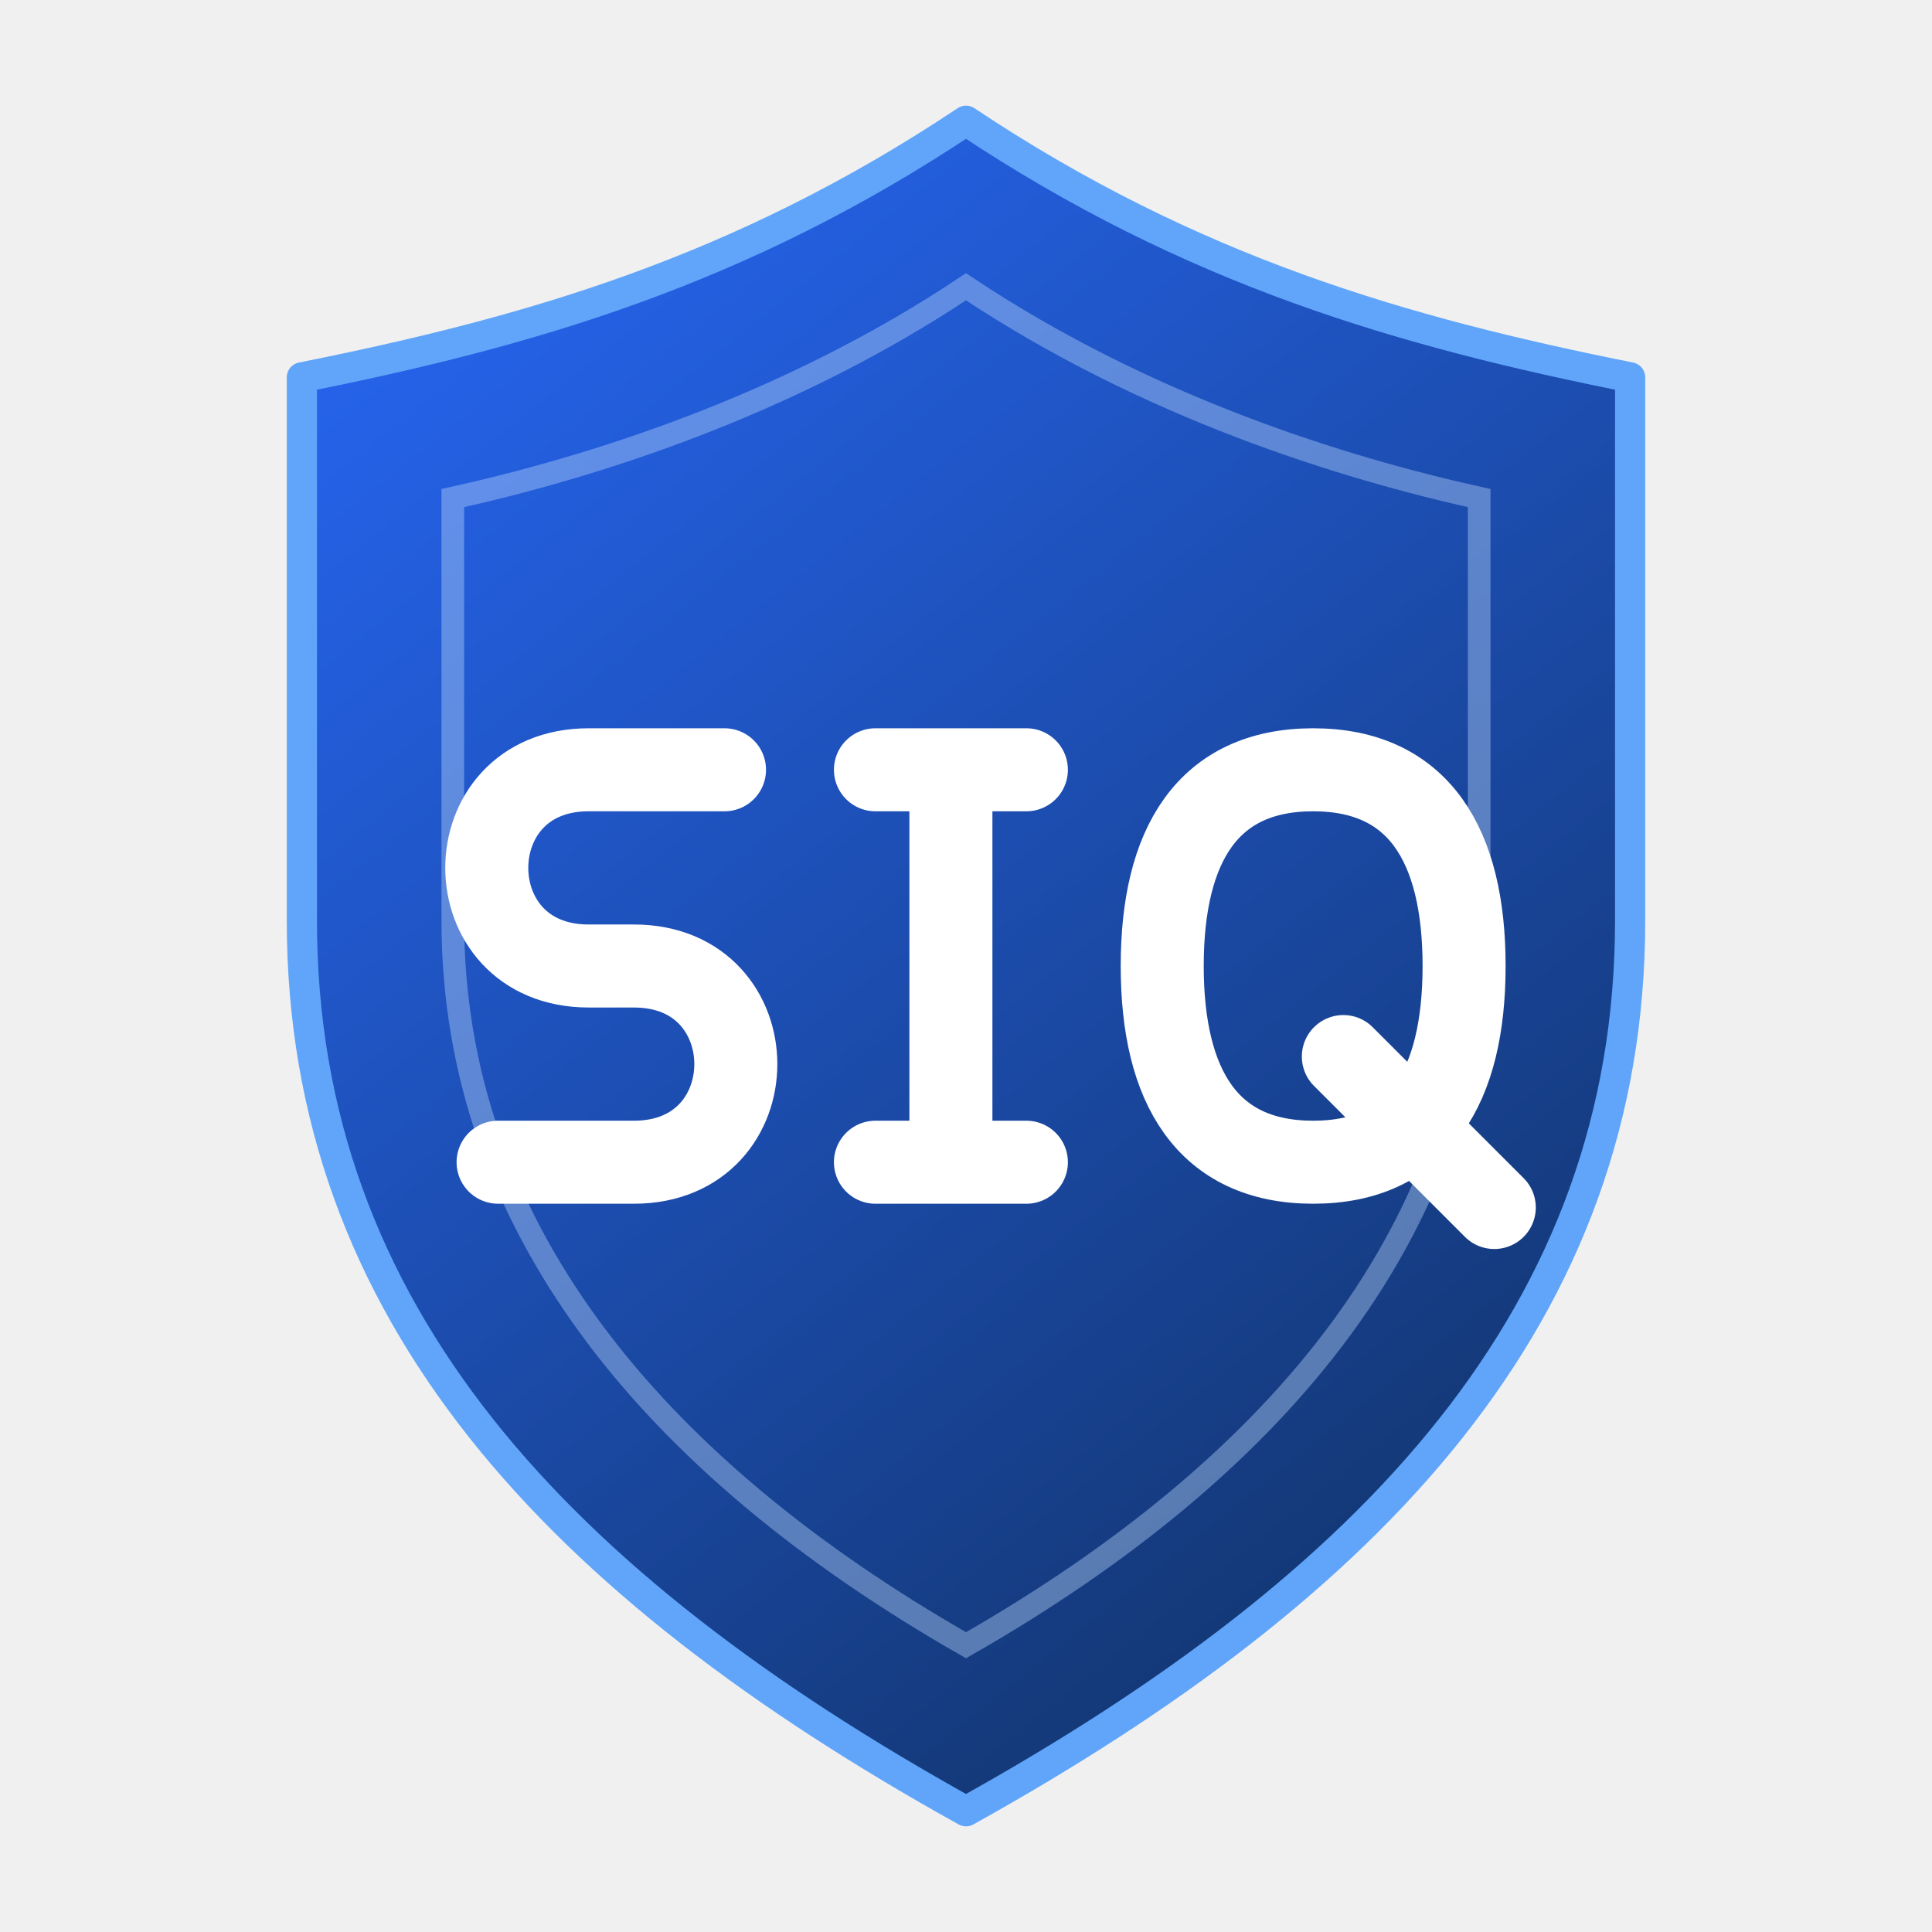
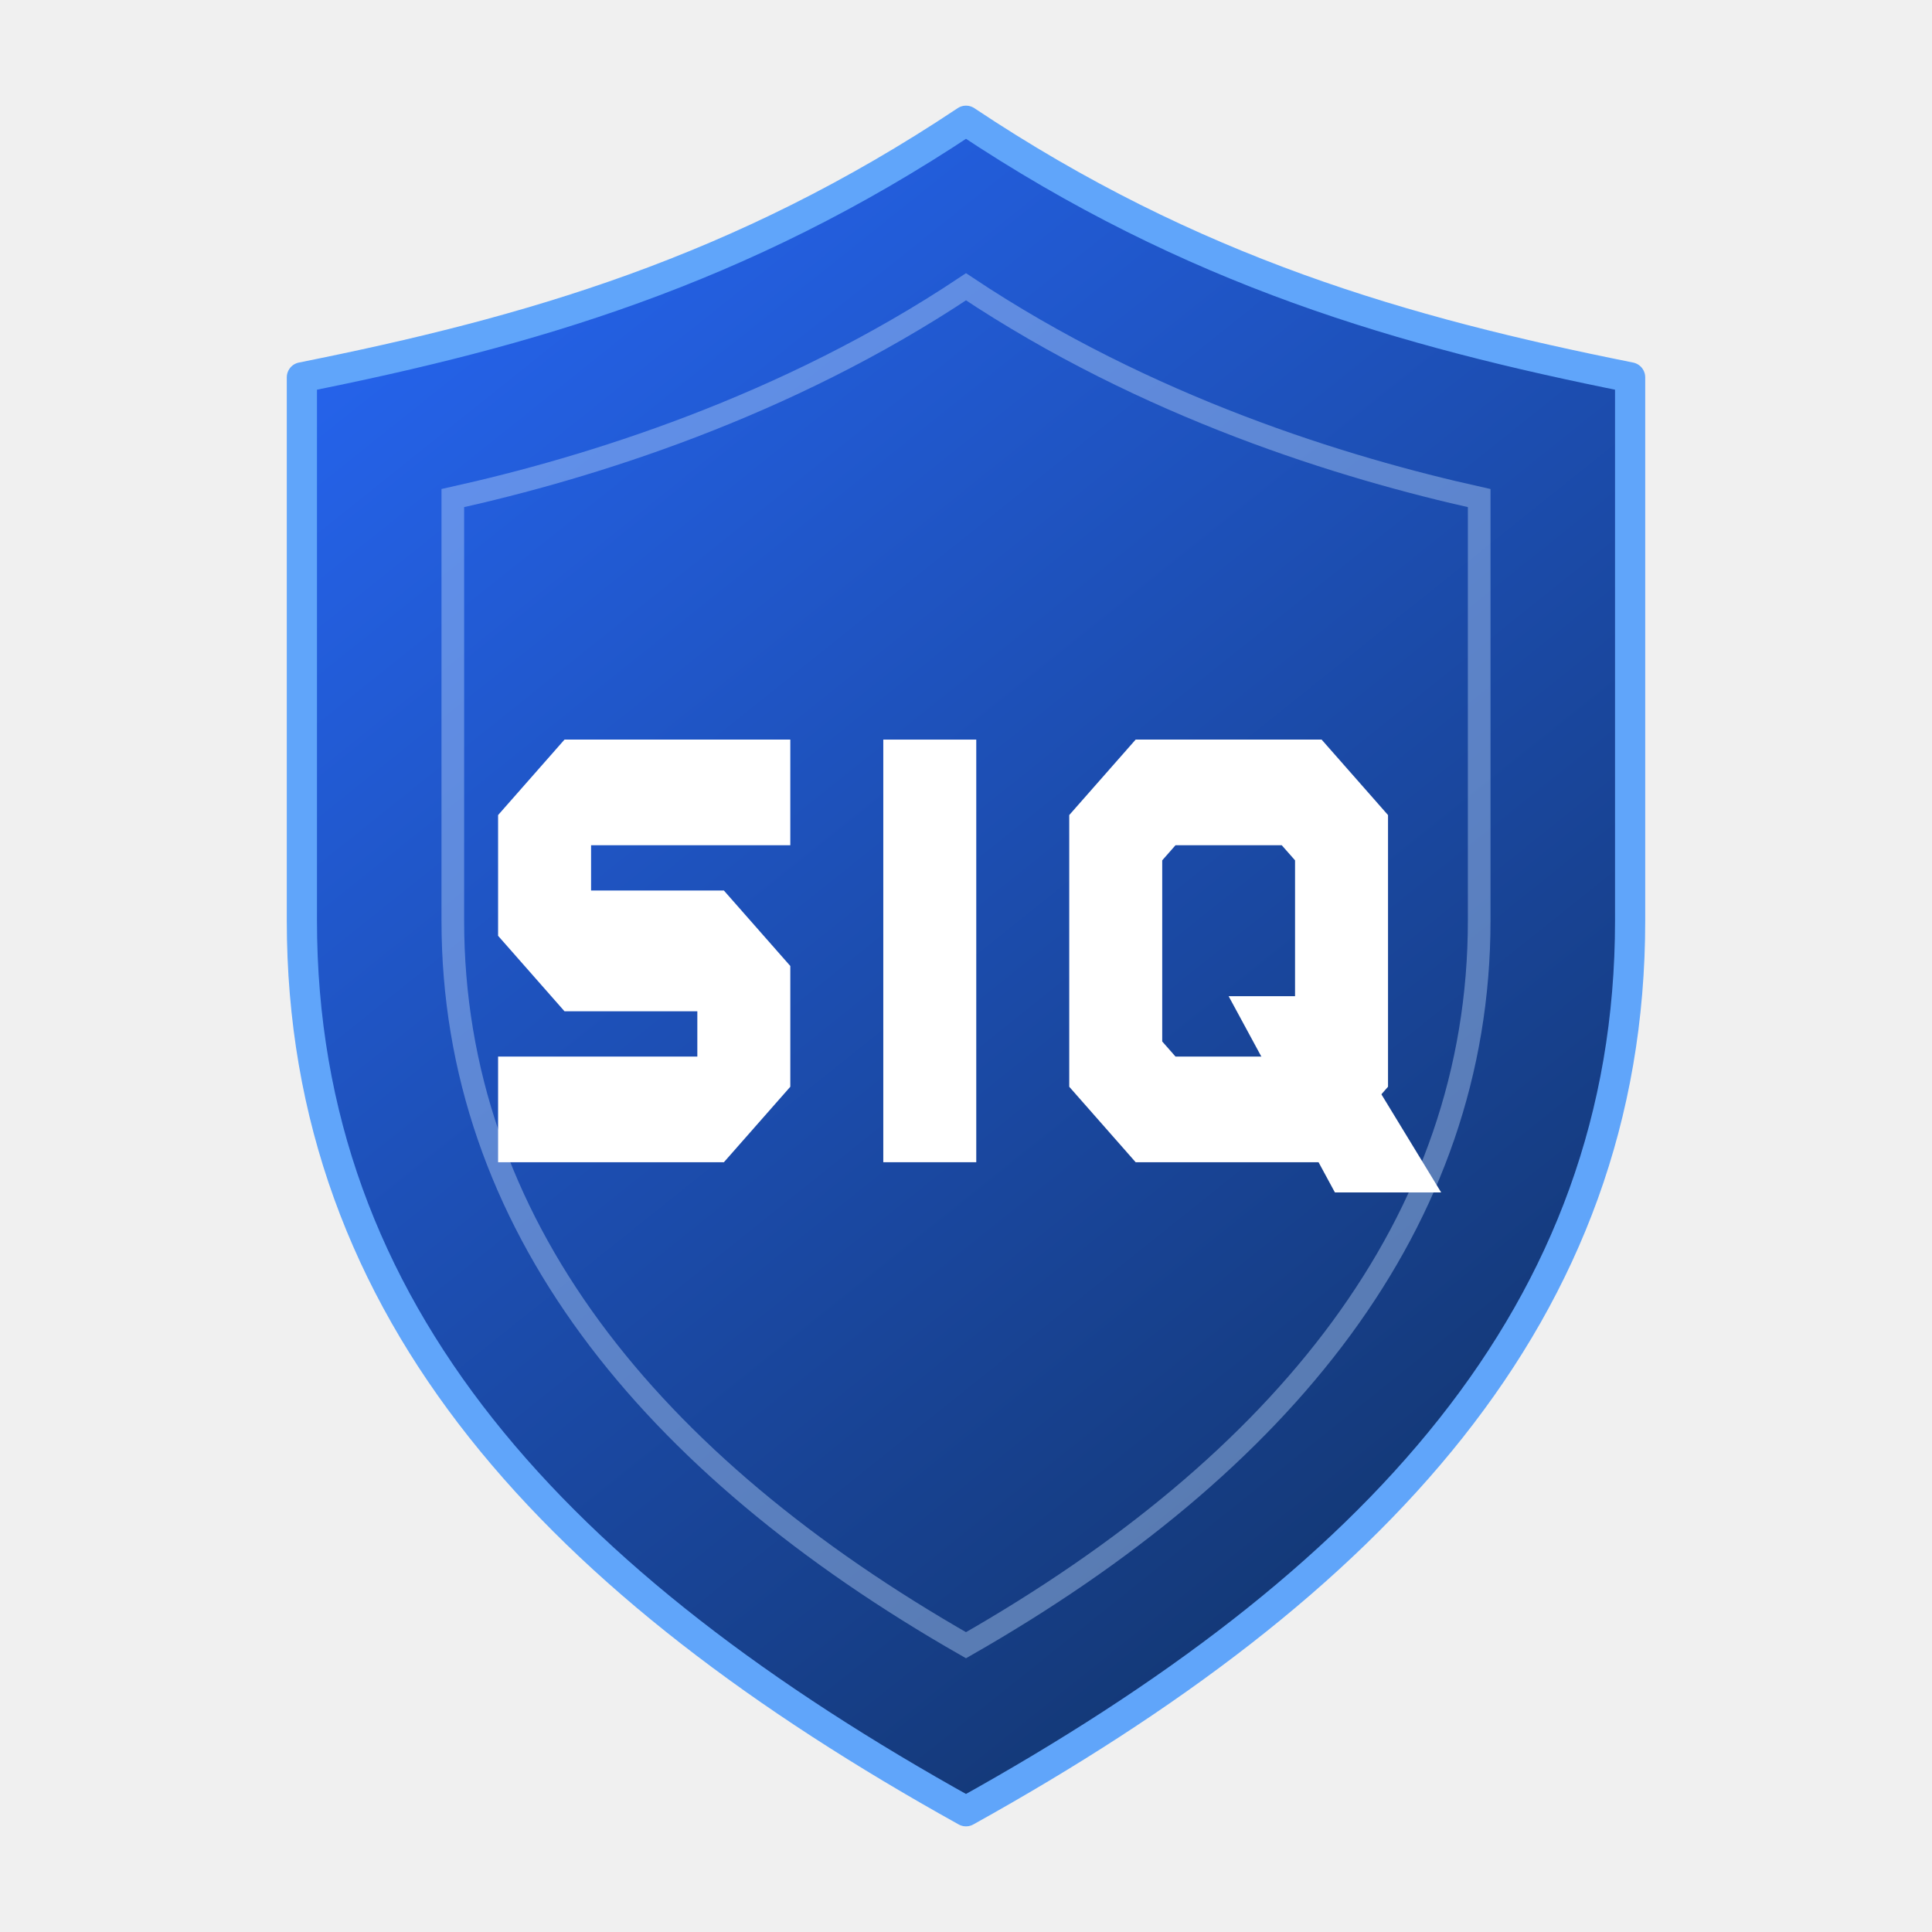
<svg xmlns="http://www.w3.org/2000/svg" viewBox="0 0 128 128" fill="none" role="img" aria-labelledby="title desc">
  <defs>
    <linearGradient id="shield" x1="29" y1="18" x2="101" y2="108" gradientUnits="userSpaceOnUse">
      <stop stop-color="#2563EB" />
      <stop offset="1" stop-color="#12346B" />
    </linearGradient>
  </defs>
  <path d="M64 8C79 18 93 22 108 25V61C108 87 91 105 64 120C37 105 20 87 20 61V25C35 22 49 18 64 8Z" fill="url(#shield)" stroke="#60A5FA" stroke-width="2" stroke-linejoin="round" />
  <path d="M64 19C76 27 89 31 98 33V61C98 81 85 97 64 109C43 97 30 81 30 61V33C39 31 52 27 64 19Z" stroke="#BFDBFE" stroke-opacity=".4" stroke-width="1.5" />
-   <g stroke="#FFFFFF" stroke-width="5.5" stroke-linecap="round" stroke-linejoin="round">
-     <path d="M48 51H39C30 51 30 64 39 64H42C51 64 51 77 42 77H33" />
-     <path d="M58 51H68M63 51V77M58 77H68" />
-     <path d="M87 51C80 51 77 56 77 64S80 77 87 77S97 72 97 64S94 51 87 51Z" />
-     <path d="M89 70L99 80" />
+   <g fill="#FFFFFF" transform="translate(33 49) scale(.88 1)">
+     <path d="M22 0H5L0 5V13L5 18H15V21H0V28H17L22 23V15L17 10H7V7H22Z" />
+     <path d="M29 0H36V28H29Z" />
+     <path fill-rule="evenodd" d="M48 0H62L67 5V23L62 28H48L43 23V5ZM51 7L50 8V20L51 21H59L60 20V8L59 7Z" />
+     <path d="M55 17H62L71 30H63Z" />
  </g>
</svg>
